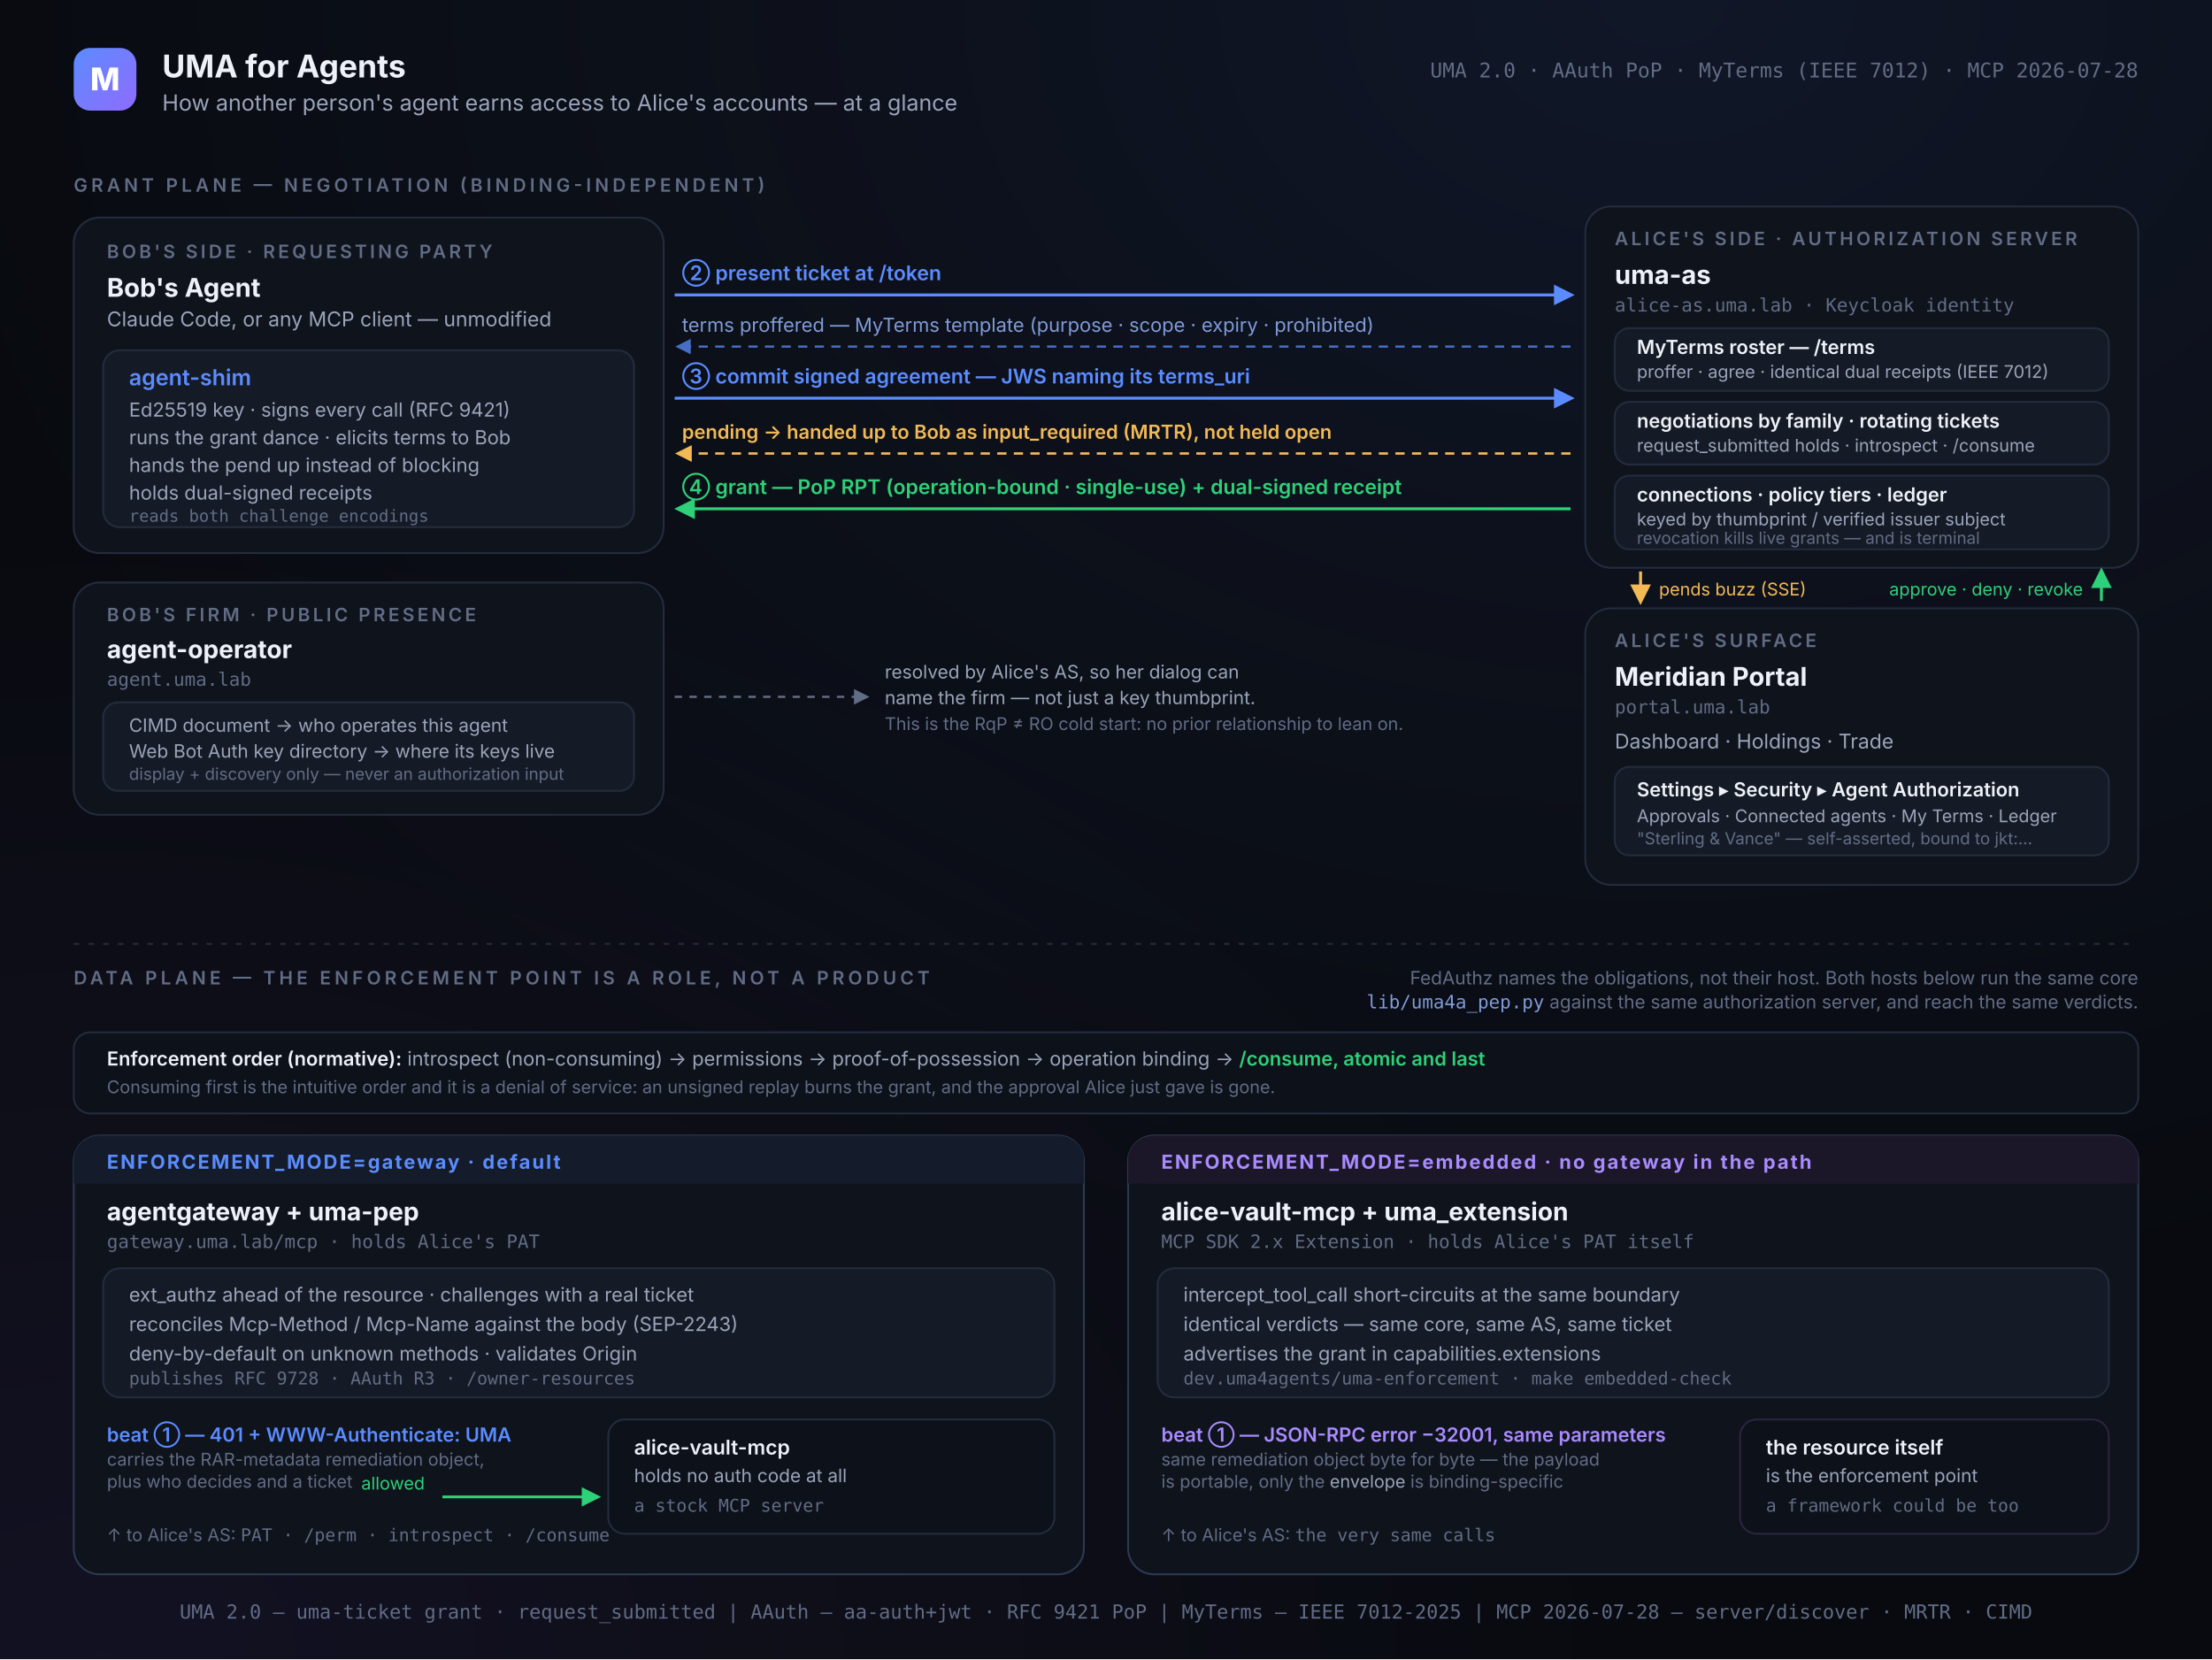
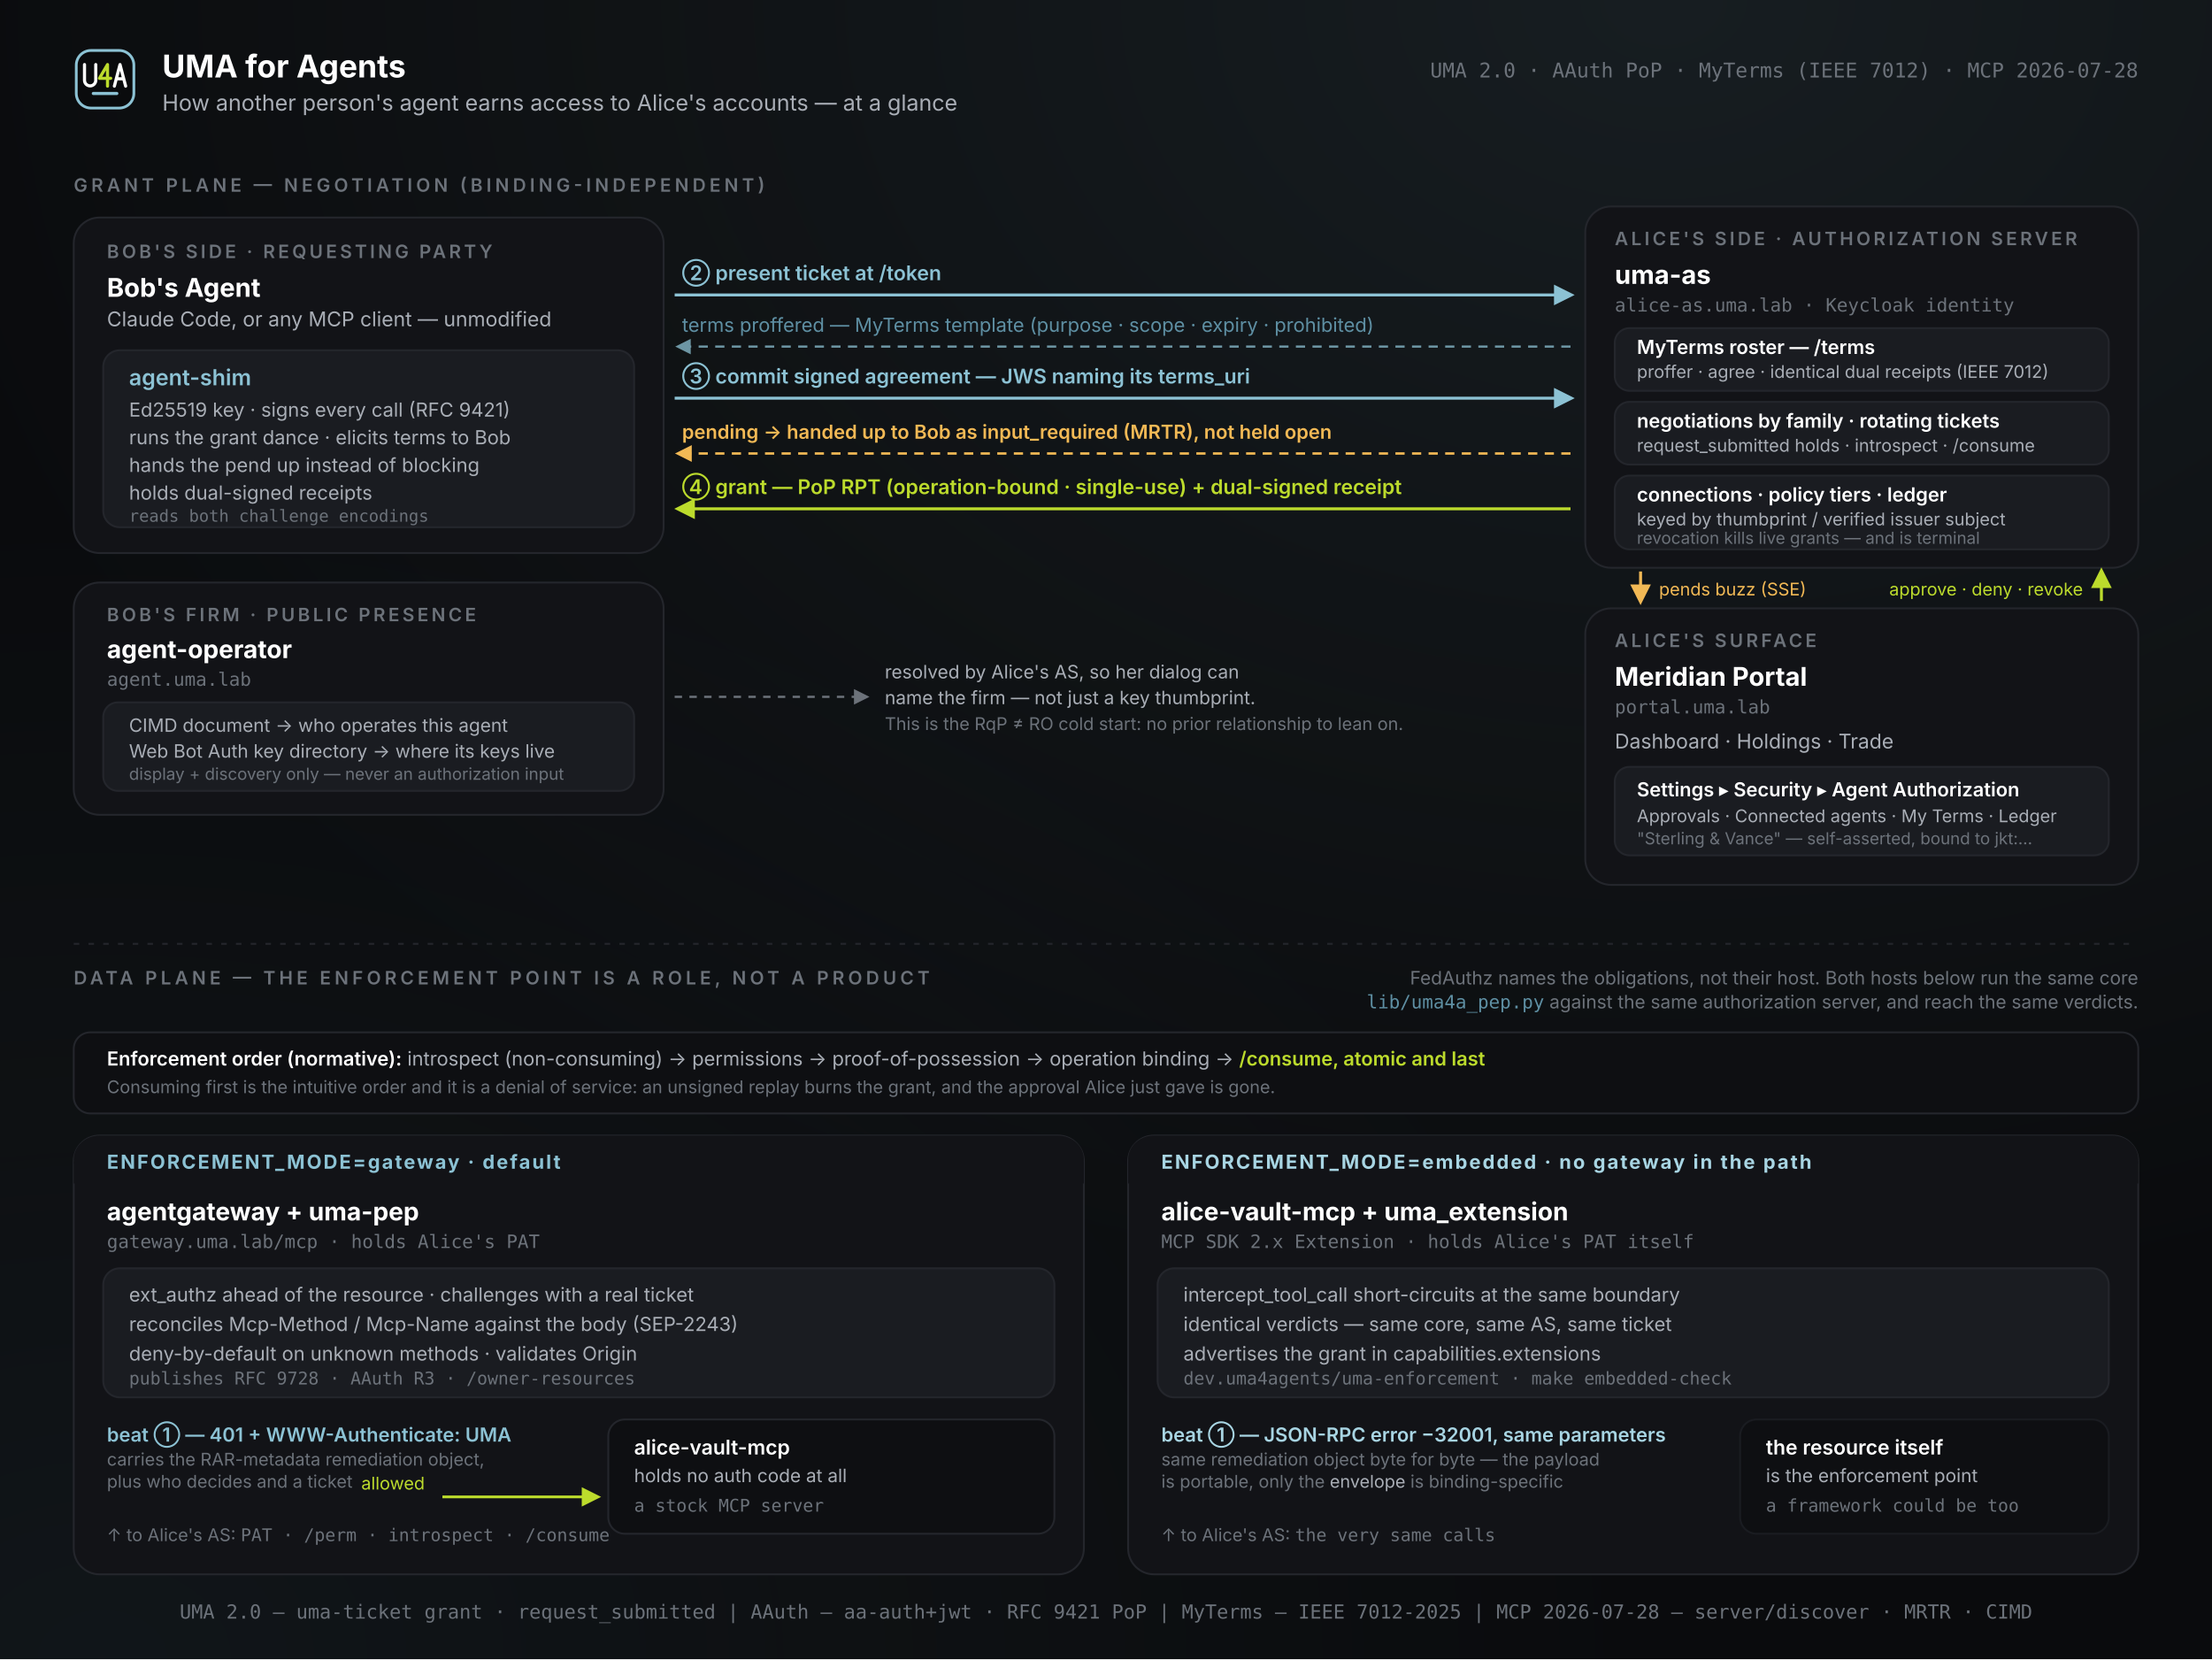
<svg xmlns="http://www.w3.org/2000/svg" viewBox="0 0 1200 900" font-family="system-ui, -apple-system, 'Segoe UI', sans-serif">
  <defs>
    <linearGradient id="mark" x1="0" y1="0" x2="1" y2="1">
-       <stop offset="0" stop-color="#5b8cff" />
-       <stop offset="1" stop-color="#8f6bff" />
+       <stop offset="0" stop-color="#8cc2d4" />
+       <stop offset="1" stop-color="#5e8fa3" />
    </linearGradient>
    <radialGradient id="glow1" cx="0.75" cy="0" r="0.8">
-       <stop offset="0" stop-color="#5b8cff" stop-opacity="0.10" />
-       <stop offset="1" stop-color="#5b8cff" stop-opacity="0" />
+       <stop offset="0" stop-color="#8cc2d4" stop-opacity="0.10" />
+       <stop offset="1" stop-color="#8cc2d4" stop-opacity="0" />
    </radialGradient>
    <radialGradient id="glow2" cx="0.05" cy="1" r="0.7">
-       <stop offset="0" stop-color="#8f6bff" stop-opacity="0.08" />
-       <stop offset="1" stop-color="#8f6bff" stop-opacity="0" />
+       <stop offset="0" stop-color="#5e8fa3" stop-opacity="0.08" />
+       <stop offset="1" stop-color="#5e8fa3" stop-opacity="0" />
    </radialGradient>
    <marker id="mAccent" viewBox="0 0 10 10" refX="8" refY="5" markerWidth="7" markerHeight="7" orient="auto-start-reverse">
-       <path d="M0,0 L10,5 L0,10 z" fill="#5b8cff" />
+       <path d="M0,0 L10,5 L0,10 z" fill="#8cc2d4" />
    </marker>
    <marker id="mGreen" viewBox="0 0 10 10" refX="8" refY="5" markerWidth="7" markerHeight="7" orient="auto-start-reverse">
-       <path d="M0,0 L10,5 L0,10 z" fill="#2ed079" />
+       <path d="M0,0 L10,5 L0,10 z" fill="#bcdb2c" />
    </marker>
    <marker id="mWarn" viewBox="0 0 10 10" refX="8" refY="5" markerWidth="7" markerHeight="7" orient="auto-start-reverse">
      <path d="M0,0 L10,5 L0,10 z" fill="#f2b955" />
    </marker>
    <marker id="mDim" viewBox="0 0 10 10" refX="8" refY="5" markerWidth="7" markerHeight="7" orient="auto-start-reverse">
-       <path d="M0,0 L10,5 L0,10 z" fill="#616c85" />
+       <path d="M0,0 L10,5 L0,10 z" fill="#6c727a" />
    </marker>
  </defs>
-   <rect width="1200" height="900" fill="#080a0f" />
+   <rect width="1200" height="900" fill="#0a0b0d" />
  <rect width="1200" height="900" fill="url(#glow1)" />
  <rect width="1200" height="900" fill="url(#glow2)" />
-   <rect x="40" y="26" width="34" height="34" rx="9" fill="url(#mark)" />
-   <text x="57" y="49" text-anchor="middle" fill="#ffffff" font-size="17" font-weight="800">M</text>
-   <text x="88" y="42" fill="#eef1f7" font-size="17" font-weight="650">UMA for Agents</text>
-   <text x="88" y="60" fill="#9aa4ba" font-size="12">How another person's agent earns access to Alice's accounts — at a glance</text>
-   <text x="1160" y="42" text-anchor="end" fill="#616c85" font-size="11" font-family="ui-monospace, 'SF Mono', Menlo, monospace">UMA 2.0 · AAuth PoP · MyTerms (IEEE 7012) · MCP 2026-07-28</text>
-   <text x="40" y="104" fill="#616c85" font-size="10" letter-spacing="2" font-weight="600">GRANT PLANE — NEGOTIATION (BINDING-INDEPENDENT)</text>
-   <rect x="40" y="118" width="320" height="182" rx="14" fill="#0f131c" stroke="#232c3d" />
-   <text x="58" y="140" fill="#616c85" font-size="10" letter-spacing="1.6" font-weight="600">BOB'S SIDE · REQUESTING PARTY</text>
-   <text x="58" y="161" fill="#eef1f7" font-size="14" font-weight="650">Bob's Agent</text>
-   <text x="58" y="177" fill="#9aa4ba" font-size="11">Claude Code, or any MCP client — unmodified</text>
-   <rect x="56" y="190" width="288" height="96" rx="9" fill="#151b26" stroke="#232c3d" />
-   <text x="70" y="209" fill="#5b8cff" font-size="12" font-weight="620">agent-shim</text>
-   <text x="70" y="226" fill="#9aa4ba" font-size="10.5">Ed25519 key · signs every call (RFC 9421)</text>
-   <text x="70" y="241" fill="#9aa4ba" font-size="10.5">runs the grant dance · elicits terms to Bob</text>
-   <text x="70" y="256" fill="#9aa4ba" font-size="10.5">hands the pend up instead of blocking</text>
-   <text x="70" y="271" fill="#9aa4ba" font-size="10.5">holds dual-signed receipts</text>
-   <text x="70" y="283" fill="#616c85" font-size="9" font-family="ui-monospace, Menlo, monospace">reads both challenge encodings</text>
-   <rect x="860" y="112" width="300" height="196" rx="14" fill="#0f131c" stroke="#232c3d" />
-   <text x="876" y="133" fill="#616c85" font-size="10" letter-spacing="1.6" font-weight="600">ALICE'S SIDE · AUTHORIZATION SERVER</text>
-   <text x="876" y="154" fill="#eef1f7" font-size="14" font-weight="650">uma-as</text>
-   <text x="876" y="169" fill="#616c85" font-size="10" font-family="ui-monospace, Menlo, monospace">alice-as.uma.lab · Keycloak identity</text>
-   <rect x="876" y="178" width="268" height="34" rx="8" fill="#151b26" stroke="#232c3d" />
-   <text x="888" y="192" fill="#eef1f7" font-size="10.5" font-weight="600">MyTerms roster — /terms</text>
-   <text x="888" y="205" fill="#9aa4ba" font-size="9.5">proffer · agree · identical dual receipts (IEEE 7012)</text>
-   <rect x="876" y="218" width="268" height="34" rx="8" fill="#151b26" stroke="#232c3d" />
-   <text x="888" y="232" fill="#eef1f7" font-size="10.5" font-weight="600">negotiations by family · rotating tickets</text>
-   <text x="888" y="245" fill="#9aa4ba" font-size="9.5">request_submitted holds · introspect · /consume</text>
-   <rect x="876" y="258" width="268" height="40" rx="8" fill="#151b26" stroke="#232c3d" />
-   <text x="888" y="272" fill="#eef1f7" font-size="10.5" font-weight="600">connections · policy tiers · ledger</text>
-   <text x="888" y="285" fill="#9aa4ba" font-size="9.5">keyed by thumbprint / verified issuer subject</text>
-   <text x="888" y="295" fill="#616c85" font-size="9">revocation kills live grants — and is terminal</text>
-   <text x="370" y="152" fill="#5b8cff" font-size="11" font-weight="600">② present ticket at /token</text>
-   <line x1="366" y1="160" x2="852" y2="160" stroke="#5b8cff" stroke-width="1.6" marker-end="url(#mAccent)" />
-   <text x="370" y="180" fill="#7f9bd8" font-size="10.5">terms proffered — MyTerms template (purpose · scope · expiry · prohibited)</text>
-   <line x1="852" y1="188" x2="368" y2="188" stroke="#5b8cff" stroke-width="1.2" stroke-dasharray="5 4" opacity="0.75" marker-end="url(#mAccent)" />
-   <text x="370" y="208" fill="#5b8cff" font-size="11" font-weight="600">③ commit signed agreement — JWS naming its terms_uri</text>
-   <line x1="366" y1="216" x2="852" y2="216" stroke="#5b8cff" stroke-width="1.6" marker-end="url(#mAccent)" />
+   <g transform="translate(40 26) scale(0.53125)">
+     <rect x="2.6" y="2.6" width="58.8" height="58.8" rx="15" fill="#0a0b0d" stroke="#8cc2d4" stroke-width="2.8" />
+     <g fill="none" stroke-width="3.2" stroke-linecap="round" stroke-linejoin="round">
+       <path d="M11 17 L11 33 A5.75 5.75 0 0 0 22.5 33 L22.5 17" stroke="#ffffff" />
+       <path d="M34.5 17 L26.25 31 L37.75 31 M34.5 17 L34.5 39" stroke="#bcdb2c" />
+       <path d="M41.5 39 L47.25 17 L53 39 M43.5 31.5 L51 31.5" stroke="#ffffff" />
+     </g>
+     <path d="M20 46.5 L44 46.5" fill="none" stroke="#8cc2d4" stroke-width="3.2" stroke-linecap="round" />
+   </g>
+   <text x="88" y="42" fill="#ffffff" font-size="17" font-weight="650">UMA for Agents</text>
+   <text x="88" y="60" fill="#a9aeb6" font-size="12">How another person's agent earns access to Alice's accounts — at a glance</text>
+   <text x="1160" y="42" text-anchor="end" fill="#6c727a" font-size="11" font-family="ui-monospace, 'SF Mono', Menlo, monospace">UMA 2.0 · AAuth PoP · MyTerms (IEEE 7012) · MCP 2026-07-28</text>
+   <text x="40" y="104" fill="#6c727a" font-size="10" letter-spacing="2" font-weight="600">GRANT PLANE — NEGOTIATION (BINDING-INDEPENDENT)</text>
+   <rect x="40" y="118" width="320" height="182" rx="14" fill="#121317" stroke="#24262c" />
+   <text x="58" y="140" fill="#6c727a" font-size="10" letter-spacing="1.6" font-weight="600">BOB'S SIDE · REQUESTING PARTY</text>
+   <text x="58" y="161" fill="#ffffff" font-size="14" font-weight="650">Bob's Agent</text>
+   <text x="58" y="177" fill="#a9aeb6" font-size="11">Claude Code, or any MCP client — unmodified</text>
+   <rect x="56" y="190" width="288" height="96" rx="9" fill="#1a1c21" stroke="#24262c" />
+   <text x="70" y="209" fill="#8cc2d4" font-size="12" font-weight="620">agent-shim</text>
+   <text x="70" y="226" fill="#a9aeb6" font-size="10.5">Ed25519 key · signs every call (RFC 9421)</text>
+   <text x="70" y="241" fill="#a9aeb6" font-size="10.5">runs the grant dance · elicits terms to Bob</text>
+   <text x="70" y="256" fill="#a9aeb6" font-size="10.5">hands the pend up instead of blocking</text>
+   <text x="70" y="271" fill="#a9aeb6" font-size="10.5">holds dual-signed receipts</text>
+   <text x="70" y="283" fill="#6c727a" font-size="9" font-family="ui-monospace, Menlo, monospace">reads both challenge encodings</text>
+   <rect x="860" y="112" width="300" height="196" rx="14" fill="#121317" stroke="#24262c" />
+   <text x="876" y="133" fill="#6c727a" font-size="10" letter-spacing="1.6" font-weight="600">ALICE'S SIDE · AUTHORIZATION SERVER</text>
+   <text x="876" y="154" fill="#ffffff" font-size="14" font-weight="650">uma-as</text>
+   <text x="876" y="169" fill="#6c727a" font-size="10" font-family="ui-monospace, Menlo, monospace">alice-as.uma.lab · Keycloak identity</text>
+   <rect x="876" y="178" width="268" height="34" rx="8" fill="#1a1c21" stroke="#24262c" />
+   <text x="888" y="192" fill="#ffffff" font-size="10.5" font-weight="600">MyTerms roster — /terms</text>
+   <text x="888" y="205" fill="#a9aeb6" font-size="9.5">proffer · agree · identical dual receipts (IEEE 7012)</text>
+   <rect x="876" y="218" width="268" height="34" rx="8" fill="#1a1c21" stroke="#24262c" />
+   <text x="888" y="232" fill="#ffffff" font-size="10.5" font-weight="600">negotiations by family · rotating tickets</text>
+   <text x="888" y="245" fill="#a9aeb6" font-size="9.5">request_submitted holds · introspect · /consume</text>
+   <rect x="876" y="258" width="268" height="40" rx="8" fill="#1a1c21" stroke="#24262c" />
+   <text x="888" y="272" fill="#ffffff" font-size="10.5" font-weight="600">connections · policy tiers · ledger</text>
+   <text x="888" y="285" fill="#a9aeb6" font-size="9.5">keyed by thumbprint / verified issuer subject</text>
+   <text x="888" y="295" fill="#6c727a" font-size="9">revocation kills live grants — and is terminal</text>
+   <text x="370" y="152" fill="#8cc2d4" font-size="11" font-weight="600">② present ticket at /token</text>
+   <line x1="366" y1="160" x2="852" y2="160" stroke="#8cc2d4" stroke-width="1.6" marker-end="url(#mAccent)" />
+   <text x="370" y="180" fill="#5e8fa3" font-size="10.5">terms proffered — MyTerms template (purpose · scope · expiry · prohibited)</text>
+   <line x1="852" y1="188" x2="368" y2="188" stroke="#8cc2d4" stroke-width="1.2" stroke-dasharray="5 4" opacity="0.75" marker-end="url(#mAccent)" />
+   <text x="370" y="208" fill="#8cc2d4" font-size="11" font-weight="600">③ commit signed agreement — JWS naming its terms_uri</text>
+   <line x1="366" y1="216" x2="852" y2="216" stroke="#8cc2d4" stroke-width="1.6" marker-end="url(#mAccent)" />
  <text x="370" y="238" fill="#f2b955" font-size="10.5" font-weight="600">pending → handed up to Bob as input_required (MRTR), not held open</text>
  <line x1="852" y1="246" x2="368" y2="246" stroke="#f2b955" stroke-width="1.3" stroke-dasharray="5 4" marker-end="url(#mWarn)" />
-   <text x="370" y="268" fill="#2ed079" font-size="11" font-weight="600">④ grant — PoP RPT (operation-bound · single-use) + dual-signed receipt</text>
-   <line x1="852" y1="276" x2="368" y2="276" stroke="#2ed079" stroke-width="1.6" marker-end="url(#mGreen)" />
-   <rect x="40" y="316" width="320" height="126" rx="14" fill="#0f131c" stroke="#232c3d" />
-   <text x="58" y="337" fill="#616c85" font-size="10" letter-spacing="1.6" font-weight="600">BOB'S FIRM · PUBLIC PRESENCE</text>
-   <text x="58" y="357" fill="#eef1f7" font-size="13.5" font-weight="650">agent-operator</text>
-   <text x="58" y="372" fill="#616c85" font-size="10" font-family="ui-monospace, Menlo, monospace">agent.uma.lab</text>
-   <rect x="56" y="381" width="288" height="48" rx="8" fill="#151b26" stroke="#232c3d" />
-   <text x="70" y="397" fill="#9aa4ba" font-size="10">CIMD document → who operates this agent</text>
-   <text x="70" y="411" fill="#9aa4ba" font-size="10">Web Bot Auth key directory → where its keys live</text>
-   <text x="70" y="423" fill="#616c85" font-size="9">display + discovery only — never an authorization input</text>
-   <line x1="366" y1="378" x2="470" y2="378" stroke="#616c85" stroke-width="1.2" stroke-dasharray="4 4" marker-end="url(#mDim)" />
-   <text x="480" y="368" fill="#9aa4ba" font-size="10">resolved by Alice's AS, so her dialog can</text>
-   <text x="480" y="382" fill="#9aa4ba" font-size="10">name the firm — not just a key thumbprint.</text>
-   <text x="480" y="396" fill="#616c85" font-size="9.5">This is the RqP ≠ RO cold start: no prior relationship to lean on.</text>
-   <rect x="860" y="330" width="300" height="150" rx="14" fill="#0f131c" stroke="#232c3d" />
-   <text x="876" y="351" fill="#616c85" font-size="10" letter-spacing="1.6" font-weight="600">ALICE'S SURFACE</text>
-   <text x="876" y="372" fill="#eef1f7" font-size="14" font-weight="650">Meridian Portal</text>
-   <text x="876" y="387" fill="#616c85" font-size="10" font-family="ui-monospace, Menlo, monospace">portal.uma.lab</text>
-   <text x="876" y="406" fill="#9aa4ba" font-size="11">Dashboard · Holdings · Trade</text>
-   <rect x="876" y="416" width="268" height="48" rx="8" fill="#151b26" stroke="#232c3d" />
-   <text x="888" y="432" fill="#eef1f7" font-size="10.5" font-weight="600">Settings ▸ Security ▸ Agent Authorization</text>
-   <text x="888" y="446" fill="#9aa4ba" font-size="9.5">Approvals · Connected agents · My Terms · Ledger</text>
-   <text x="888" y="458" fill="#616c85" font-size="9">"Sterling &amp; Vance" — self-asserted, bound to jkt:…</text>
+   <text x="370" y="268" fill="#bcdb2c" font-size="11" font-weight="600">④ grant — PoP RPT (operation-bound · single-use) + dual-signed receipt</text>
+   <line x1="852" y1="276" x2="368" y2="276" stroke="#bcdb2c" stroke-width="1.6" marker-end="url(#mGreen)" />
+   <rect x="40" y="316" width="320" height="126" rx="14" fill="#121317" stroke="#24262c" />
+   <text x="58" y="337" fill="#6c727a" font-size="10" letter-spacing="1.6" font-weight="600">BOB'S FIRM · PUBLIC PRESENCE</text>
+   <text x="58" y="357" fill="#ffffff" font-size="13.5" font-weight="650">agent-operator</text>
+   <text x="58" y="372" fill="#6c727a" font-size="10" font-family="ui-monospace, Menlo, monospace">agent.uma.lab</text>
+   <rect x="56" y="381" width="288" height="48" rx="8" fill="#1a1c21" stroke="#24262c" />
+   <text x="70" y="397" fill="#a9aeb6" font-size="10">CIMD document → who operates this agent</text>
+   <text x="70" y="411" fill="#a9aeb6" font-size="10">Web Bot Auth key directory → where its keys live</text>
+   <text x="70" y="423" fill="#6c727a" font-size="9">display + discovery only — never an authorization input</text>
+   <line x1="366" y1="378" x2="470" y2="378" stroke="#6c727a" stroke-width="1.2" stroke-dasharray="4 4" marker-end="url(#mDim)" />
+   <text x="480" y="368" fill="#a9aeb6" font-size="10">resolved by Alice's AS, so her dialog can</text>
+   <text x="480" y="382" fill="#a9aeb6" font-size="10">name the firm — not just a key thumbprint.</text>
+   <text x="480" y="396" fill="#6c727a" font-size="9.5">This is the RqP ≠ RO cold start: no prior relationship to lean on.</text>
+   <rect x="860" y="330" width="300" height="150" rx="14" fill="#121317" stroke="#24262c" />
+   <text x="876" y="351" fill="#6c727a" font-size="10" letter-spacing="1.6" font-weight="600">ALICE'S SURFACE</text>
+   <text x="876" y="372" fill="#ffffff" font-size="14" font-weight="650">Meridian Portal</text>
+   <text x="876" y="387" fill="#6c727a" font-size="10" font-family="ui-monospace, Menlo, monospace">portal.uma.lab</text>
+   <text x="876" y="406" fill="#a9aeb6" font-size="11">Dashboard · Holdings · Trade</text>
+   <rect x="876" y="416" width="268" height="48" rx="8" fill="#1a1c21" stroke="#24262c" />
+   <text x="888" y="432" fill="#ffffff" font-size="10.5" font-weight="600">Settings ▸ Security ▸ Agent Authorization</text>
+   <text x="888" y="446" fill="#a9aeb6" font-size="9.5">Approvals · Connected agents · My Terms · Ledger</text>
+   <text x="888" y="458" fill="#6c727a" font-size="9">"Sterling &amp; Vance" — self-asserted, bound to jkt:…</text>
  <line x1="890" y1="310" x2="890" y2="326" stroke="#f2b955" stroke-width="1.6" marker-end="url(#mWarn)" />
  <text x="900" y="323" fill="#f2b955" font-size="9.5">pends buzz (SSE)</text>
-   <line x1="1140" y1="326" x2="1140" y2="310" stroke="#2ed079" stroke-width="1.6" marker-end="url(#mGreen)" />
-   <text x="1130" y="323" text-anchor="end" fill="#2ed079" font-size="9.5">approve · deny · revoke</text>
-   <line x1="40" y1="512" x2="1160" y2="512" stroke="#232c3d" stroke-dasharray="3 5" />
-   <text x="40" y="534" fill="#616c85" font-size="10" letter-spacing="2" font-weight="600">DATA PLANE — THE ENFORCEMENT POINT IS A ROLE, NOT A PRODUCT</text>
-   <text x="1160" y="534" text-anchor="end" fill="#616c85" font-size="10">FedAuthz names the obligations, not their host. Both hosts below run the same core</text>
-   <text x="1160" y="547" text-anchor="end" fill="#616c85" font-size="10">
-     <tspan font-family="ui-monospace, Menlo, monospace" fill="#7f9bd8">lib/uma4a_pep.py</tspan> against the same authorization server, and reach the same verdicts.</text>
-   <rect x="40" y="560" width="1120" height="44" rx="9" fill="#0d1119" stroke="#232c3d" />
-   <text x="58" y="578" fill="#9aa4ba" font-size="10.5">
-     <tspan fill="#eef1f7" font-weight="600">Enforcement order (normative):</tspan>
+   <line x1="1140" y1="326" x2="1140" y2="310" stroke="#bcdb2c" stroke-width="1.6" marker-end="url(#mGreen)" />
+   <text x="1130" y="323" text-anchor="end" fill="#bcdb2c" font-size="9.5">approve · deny · revoke</text>
+   <line x1="40" y1="512" x2="1160" y2="512" stroke="#24262c" stroke-dasharray="3 5" />
+   <text x="40" y="534" fill="#6c727a" font-size="10" letter-spacing="2" font-weight="600">DATA PLANE — THE ENFORCEMENT POINT IS A ROLE, NOT A PRODUCT</text>
+   <text x="1160" y="534" text-anchor="end" fill="#6c727a" font-size="10">FedAuthz names the obligations, not their host. Both hosts below run the same core</text>
+   <text x="1160" y="547" text-anchor="end" fill="#6c727a" font-size="10">
+     <tspan font-family="ui-monospace, Menlo, monospace" fill="#5e8fa3">lib/uma4a_pep.py</tspan> against the same authorization server, and reach the same verdicts.</text>
+   <rect x="40" y="560" width="1120" height="44" rx="9" fill="#0e0f12" stroke="#24262c" />
+   <text x="58" y="578" fill="#a9aeb6" font-size="10.5">
+     <tspan fill="#ffffff" font-weight="600">Enforcement order (normative):</tspan>
    introspect (non-consuming) → permissions → proof-of-possession → operation binding →
-     <tspan fill="#2ed079" font-weight="600">/consume, atomic and last</tspan>
+     <tspan fill="#bcdb2c" font-weight="600">/consume, atomic and last</tspan>
  </text>
-   <text x="58" y="593" fill="#616c85" font-size="9.5">Consuming first is the intuitive order and it is a denial of service: an unsigned replay burns the grant, and the approval Alice just gave is gone.</text>
-   <rect x="40" y="616" width="548" height="238" rx="14" fill="#0f131c" stroke="#2c3a52" />
-   <rect x="40" y="616" width="548" height="26" rx="14" fill="#141c2b" />
-   <rect x="40" y="630" width="548" height="12" fill="#141c2b" />
-   <text x="58" y="634" fill="#5b8cff" font-size="10.5" font-weight="700" letter-spacing="1">ENFORCEMENT_MODE=gateway  ·  default</text>
-   <text x="58" y="662" fill="#eef1f7" font-size="13.5" font-weight="650">agentgateway + uma-pep</text>
-   <text x="58" y="677" fill="#616c85" font-size="10" font-family="ui-monospace, Menlo, monospace">gateway.uma.lab/mcp · holds Alice's PAT</text>
-   <rect x="56" y="688" width="516" height="70" rx="9" fill="#151b26" stroke="#232c3d" />
-   <text x="70" y="706" fill="#9aa4ba" font-size="10.5">ext_authz ahead of the resource · challenges with a real ticket</text>
-   <text x="70" y="722" fill="#9aa4ba" font-size="10.5">reconciles Mcp-Method / Mcp-Name against the body (SEP-2243)</text>
-   <text x="70" y="738" fill="#9aa4ba" font-size="10.5">deny-by-default on unknown methods · validates Origin</text>
-   <text x="70" y="751" fill="#616c85" font-size="9.5" font-family="ui-monospace, Menlo, monospace">publishes RFC 9728 · AAuth R3 · /owner-resources</text>
-   <text x="58" y="782" fill="#5b8cff" font-size="10.5" font-weight="600">beat ① — 401 + WWW-Authenticate: UMA</text>
-   <text x="58" y="795" fill="#616c85" font-size="9.5">carries the RAR-metadata remediation object,</text>
-   <text x="58" y="807" fill="#616c85" font-size="9.5">plus who decides and a ticket</text>
-   <rect x="330" y="770" width="242" height="62" rx="9" fill="#0d1119" stroke="#232c3d" />
-   <text x="344" y="789" fill="#eef1f7" font-size="11" font-weight="620">alice-vault-mcp</text>
-   <text x="344" y="804" fill="#9aa4ba" font-size="10">holds no auth code at all</text>
-   <text x="344" y="820" fill="#616c85" font-size="9.5" font-family="ui-monospace, Menlo, monospace">a stock MCP server</text>
-   <line x1="240" y1="812" x2="324" y2="812" stroke="#2ed079" stroke-width="1.5" marker-end="url(#mGreen)" />
-   <text x="196" y="808" fill="#2ed079" font-size="9.5">allowed</text>
-   <rect x="612" y="616" width="548" height="238" rx="14" fill="#0f131c" stroke="#2c3a52" />
-   <rect x="612" y="616" width="548" height="26" rx="14" fill="#1b1729" />
-   <rect x="612" y="630" width="548" height="12" fill="#1b1729" />
-   <text x="630" y="634" fill="#a98bff" font-size="10.5" font-weight="700" letter-spacing="1">ENFORCEMENT_MODE=embedded  ·  no gateway in the path</text>
-   <text x="630" y="662" fill="#eef1f7" font-size="13.5" font-weight="650">alice-vault-mcp + uma_extension</text>
-   <text x="630" y="677" fill="#616c85" font-size="10" font-family="ui-monospace, Menlo, monospace">MCP SDK 2.x Extension · holds Alice's PAT itself</text>
-   <rect x="628" y="688" width="516" height="70" rx="9" fill="#151b26" stroke="#232c3d" />
-   <text x="642" y="706" fill="#9aa4ba" font-size="10.5">intercept_tool_call short-circuits at the same boundary</text>
-   <text x="642" y="722" fill="#9aa4ba" font-size="10.5">identical verdicts — same core, same AS, same ticket</text>
-   <text x="642" y="738" fill="#9aa4ba" font-size="10.5">advertises the grant in capabilities.extensions</text>
-   <text x="642" y="751" fill="#616c85" font-size="9.5" font-family="ui-monospace, Menlo, monospace">dev.uma4agents/uma-enforcement · make embedded-check</text>
-   <text x="630" y="782" fill="#a98bff" font-size="10.5" font-weight="600">beat ① — JSON-RPC error −32001, same parameters</text>
-   <text x="630" y="795" fill="#616c85" font-size="9.5">same remediation object byte for byte — the payload</text>
-   <text x="630" y="807" fill="#616c85" font-size="9.5">is portable, only the <tspan fill="#9aa4ba">envelope</tspan> is binding-specific</text>
-   <rect x="944" y="770" width="200" height="62" rx="9" fill="#0d1119" stroke="#2c2440" />
-   <text x="958" y="789" fill="#eef1f7" font-size="11" font-weight="620">the resource itself</text>
-   <text x="958" y="804" fill="#9aa4ba" font-size="10">is the enforcement point</text>
-   <text x="958" y="820" fill="#616c85" font-size="9.5" font-family="ui-monospace, Menlo, monospace">a framework could be too</text>
-   <text x="58" y="836" fill="#616c85" font-size="9.5">↑ to Alice's AS: <tspan font-family="ui-monospace, Menlo, monospace">PAT · /perm · introspect · /consume</tspan>
+   <text x="58" y="593" fill="#6c727a" font-size="9.5">Consuming first is the intuitive order and it is a denial of service: an unsigned replay burns the grant, and the approval Alice just gave is gone.</text>
+   <rect x="40" y="616" width="548" height="238" rx="14" fill="#121317" stroke="#24262c" />
+   <rect x="40" y="616" width="548" height="26" rx="14" fill="#121317" />
+   <rect x="40" y="630" width="548" height="12" fill="#121317" />
+   <text x="58" y="634" fill="#8cc2d4" font-size="10.5" font-weight="700" letter-spacing="1">ENFORCEMENT_MODE=gateway  ·  default</text>
+   <text x="58" y="662" fill="#ffffff" font-size="13.5" font-weight="650">agentgateway + uma-pep</text>
+   <text x="58" y="677" fill="#6c727a" font-size="10" font-family="ui-monospace, Menlo, monospace">gateway.uma.lab/mcp · holds Alice's PAT</text>
+   <rect x="56" y="688" width="516" height="70" rx="9" fill="#1a1c21" stroke="#24262c" />
+   <text x="70" y="706" fill="#a9aeb6" font-size="10.5">ext_authz ahead of the resource · challenges with a real ticket</text>
+   <text x="70" y="722" fill="#a9aeb6" font-size="10.5">reconciles Mcp-Method / Mcp-Name against the body (SEP-2243)</text>
+   <text x="70" y="738" fill="#a9aeb6" font-size="10.5">deny-by-default on unknown methods · validates Origin</text>
+   <text x="70" y="751" fill="#6c727a" font-size="9.5" font-family="ui-monospace, Menlo, monospace">publishes RFC 9728 · AAuth R3 · /owner-resources</text>
+   <text x="58" y="782" fill="#8cc2d4" font-size="10.5" font-weight="600">beat ① — 401 + WWW-Authenticate: UMA</text>
+   <text x="58" y="795" fill="#6c727a" font-size="9.5">carries the RAR-metadata remediation object,</text>
+   <text x="58" y="807" fill="#6c727a" font-size="9.5">plus who decides and a ticket</text>
+   <rect x="330" y="770" width="242" height="62" rx="9" fill="#0e0f12" stroke="#24262c" />
+   <text x="344" y="789" fill="#ffffff" font-size="11" font-weight="620">alice-vault-mcp</text>
+   <text x="344" y="804" fill="#a9aeb6" font-size="10">holds no auth code at all</text>
+   <text x="344" y="820" fill="#6c727a" font-size="9.5" font-family="ui-monospace, Menlo, monospace">a stock MCP server</text>
+   <line x1="240" y1="812" x2="324" y2="812" stroke="#bcdb2c" stroke-width="1.5" marker-end="url(#mGreen)" />
+   <text x="196" y="808" fill="#bcdb2c" font-size="9.5">allowed</text>
+   <rect x="612" y="616" width="548" height="238" rx="14" fill="#121317" stroke="#24262c" />
+   <rect x="612" y="616" width="548" height="26" rx="14" fill="#121317" />
+   <rect x="612" y="630" width="548" height="12" fill="#121317" />
+   <text x="630" y="634" fill="#a8d5e3" font-size="10.5" font-weight="700" letter-spacing="1">ENFORCEMENT_MODE=embedded  ·  no gateway in the path</text>
+   <text x="630" y="662" fill="#ffffff" font-size="13.5" font-weight="650">alice-vault-mcp + uma_extension</text>
+   <text x="630" y="677" fill="#6c727a" font-size="10" font-family="ui-monospace, Menlo, monospace">MCP SDK 2.x Extension · holds Alice's PAT itself</text>
+   <rect x="628" y="688" width="516" height="70" rx="9" fill="#1a1c21" stroke="#24262c" />
+   <text x="642" y="706" fill="#a9aeb6" font-size="10.5">intercept_tool_call short-circuits at the same boundary</text>
+   <text x="642" y="722" fill="#a9aeb6" font-size="10.5">identical verdicts — same core, same AS, same ticket</text>
+   <text x="642" y="738" fill="#a9aeb6" font-size="10.5">advertises the grant in capabilities.extensions</text>
+   <text x="642" y="751" fill="#6c727a" font-size="9.5" font-family="ui-monospace, Menlo, monospace">dev.uma4agents/uma-enforcement · make embedded-check</text>
+   <text x="630" y="782" fill="#a8d5e3" font-size="10.5" font-weight="600">beat ① — JSON-RPC error −32001, same parameters</text>
+   <text x="630" y="795" fill="#6c727a" font-size="9.5">same remediation object byte for byte — the payload</text>
+   <text x="630" y="807" fill="#6c727a" font-size="9.5">is portable, only the <tspan fill="#a9aeb6">envelope</tspan> is binding-specific</text>
+   <rect x="944" y="770" width="200" height="62" rx="9" fill="#0e0f12" stroke="#1a1c21" />
+   <text x="958" y="789" fill="#ffffff" font-size="11" font-weight="620">the resource itself</text>
+   <text x="958" y="804" fill="#a9aeb6" font-size="10">is the enforcement point</text>
+   <text x="958" y="820" fill="#6c727a" font-size="9.5" font-family="ui-monospace, Menlo, monospace">a framework could be too</text>
+   <text x="58" y="836" fill="#6c727a" font-size="9.5">↑ to Alice's AS: <tspan font-family="ui-monospace, Menlo, monospace">PAT · /perm · introspect · /consume</tspan>
  </text>
-   <text x="630" y="836" fill="#616c85" font-size="9.5">↑ to Alice's AS: <tspan font-family="ui-monospace, Menlo, monospace">the very same calls</tspan>
+   <text x="630" y="836" fill="#6c727a" font-size="9.5">↑ to Alice's AS: <tspan font-family="ui-monospace, Menlo, monospace">the very same calls</tspan>
  </text>
-   <text x="600" y="878" text-anchor="middle" fill="#616c85" font-size="10.5" font-family="ui-monospace, 'SF Mono', Menlo, monospace">UMA 2.0 — uma-ticket grant · request_submitted    |    AAuth — aa-auth+jwt · RFC 9421 PoP    |    MyTerms — IEEE 7012-2025    |    MCP 2026-07-28 — server/discover · MRTR · CIMD</text>
+   <text x="600" y="878" text-anchor="middle" fill="#6c727a" font-size="10.5" font-family="ui-monospace, 'SF Mono', Menlo, monospace">UMA 2.0 — uma-ticket grant · request_submitted    |    AAuth — aa-auth+jwt · RFC 9421 PoP    |    MyTerms — IEEE 7012-2025    |    MCP 2026-07-28 — server/discover · MRTR · CIMD</text>
</svg>
